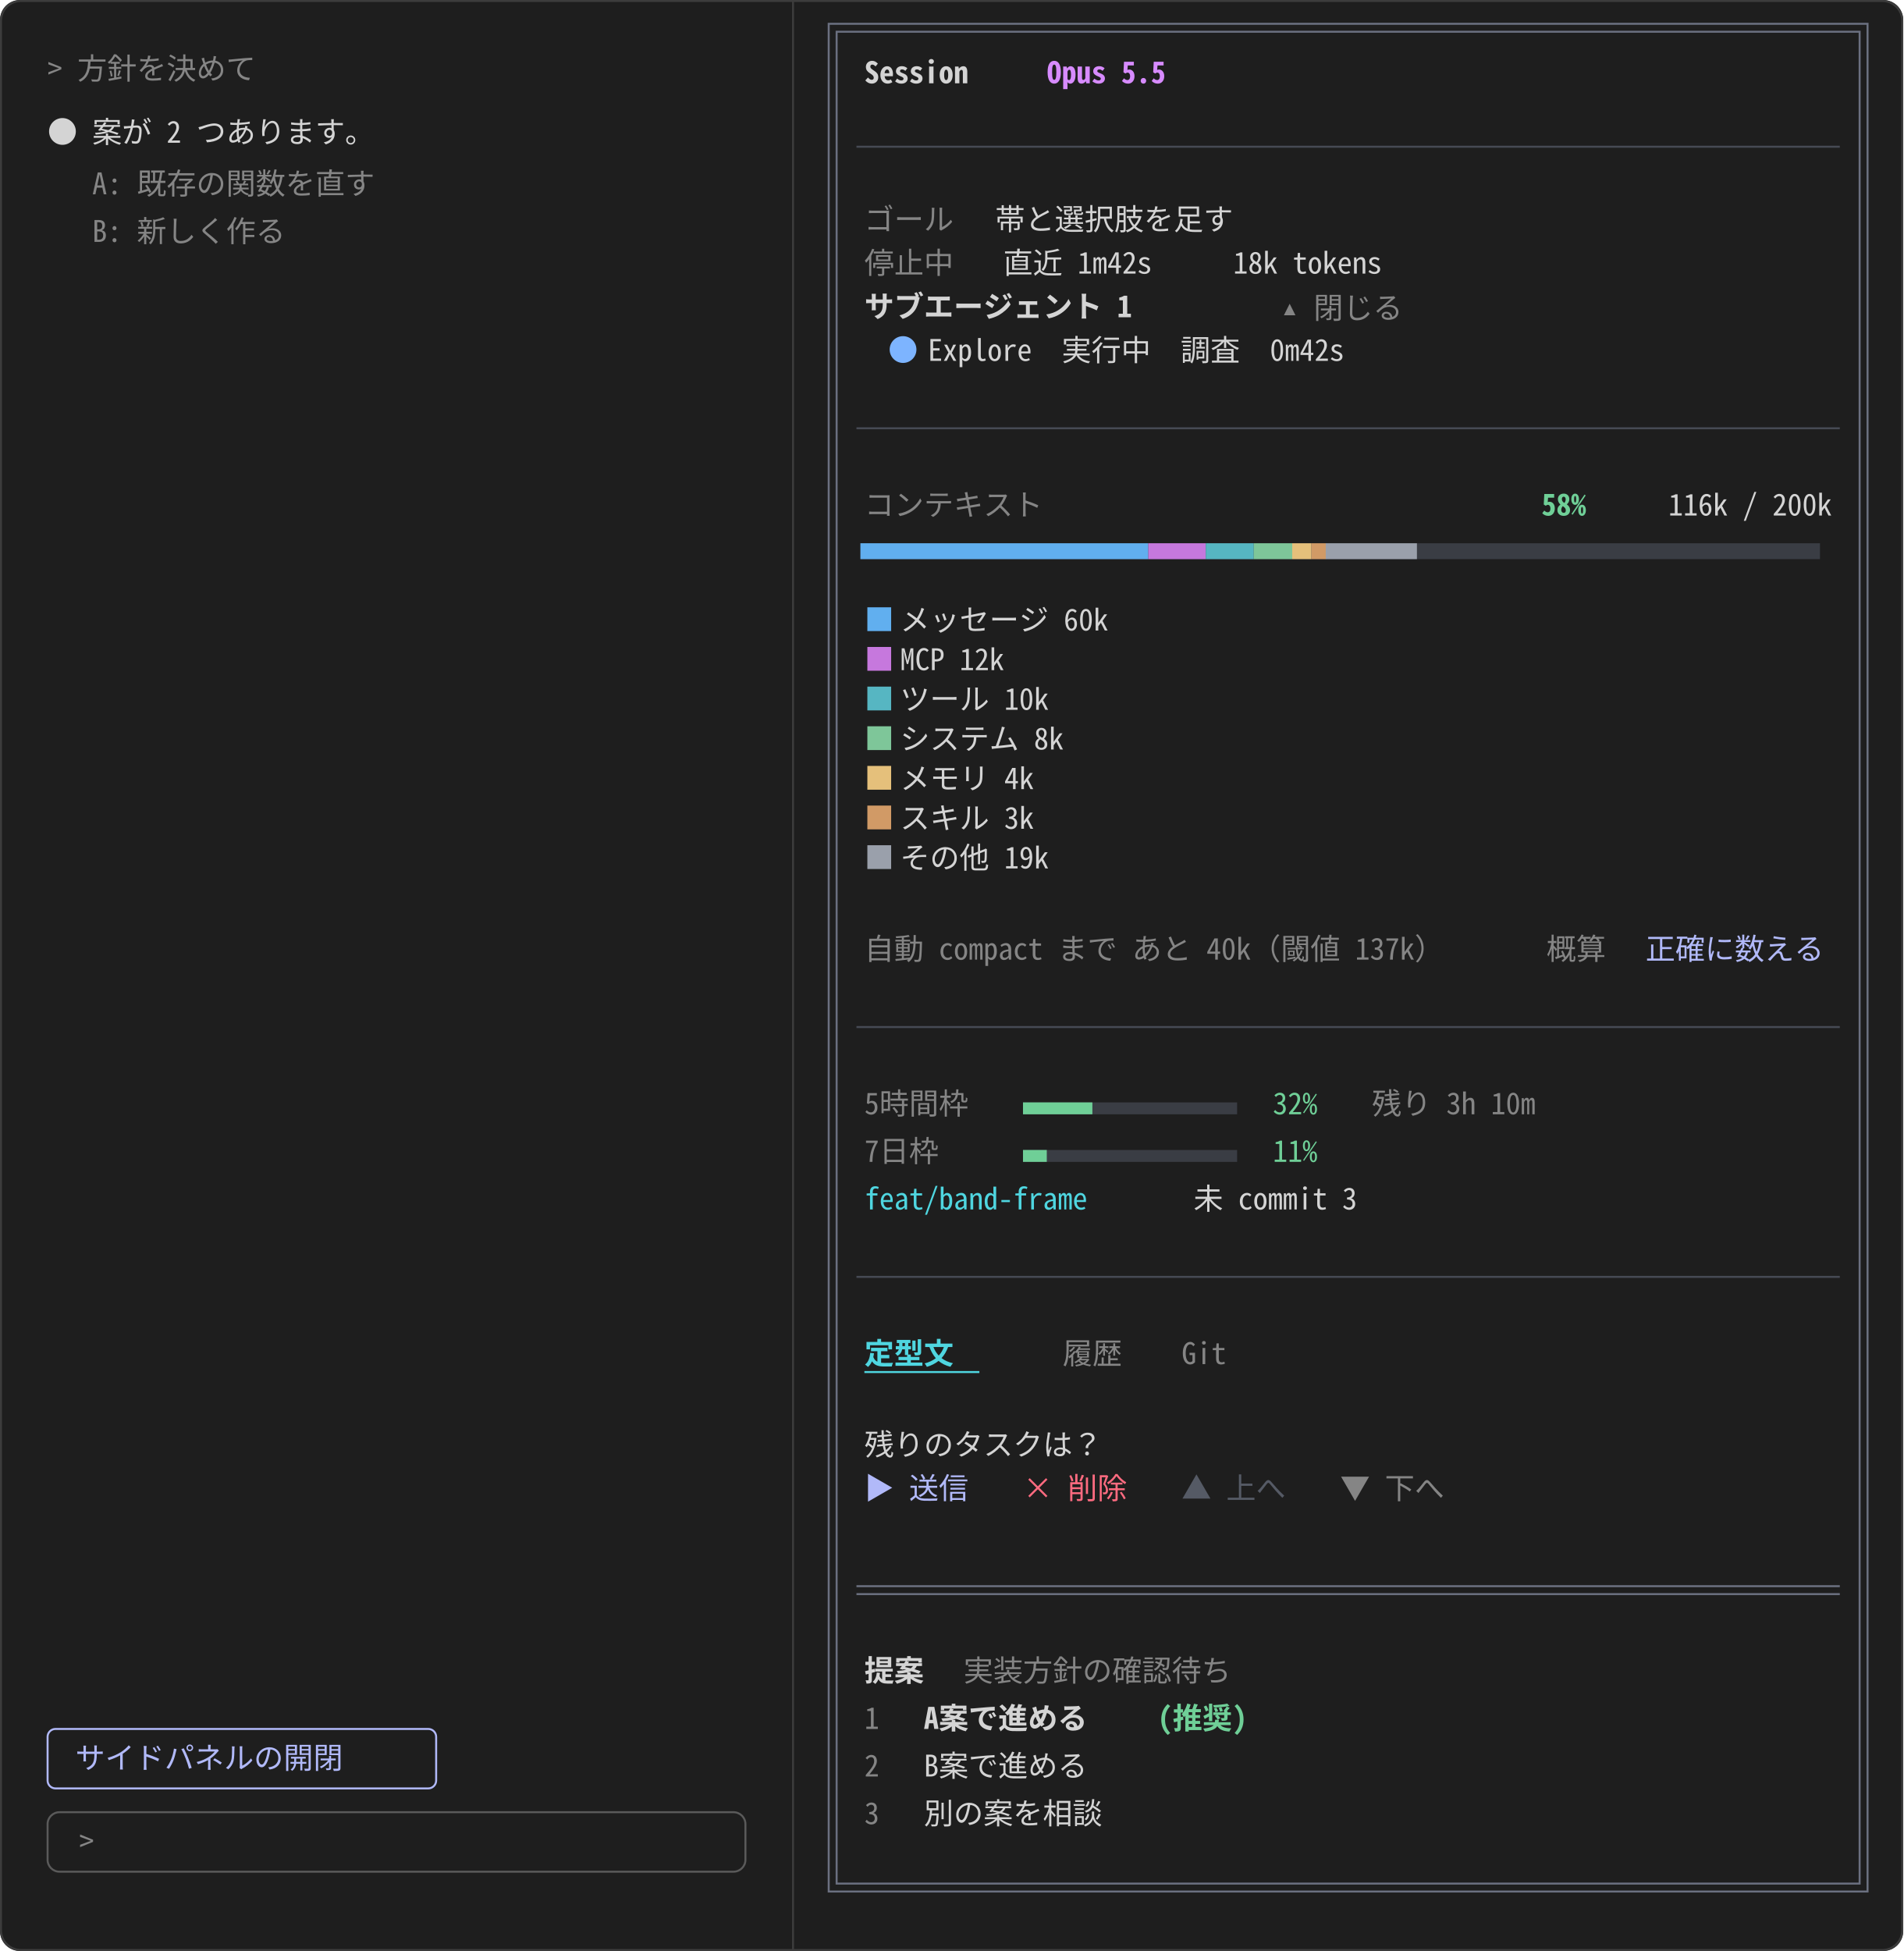
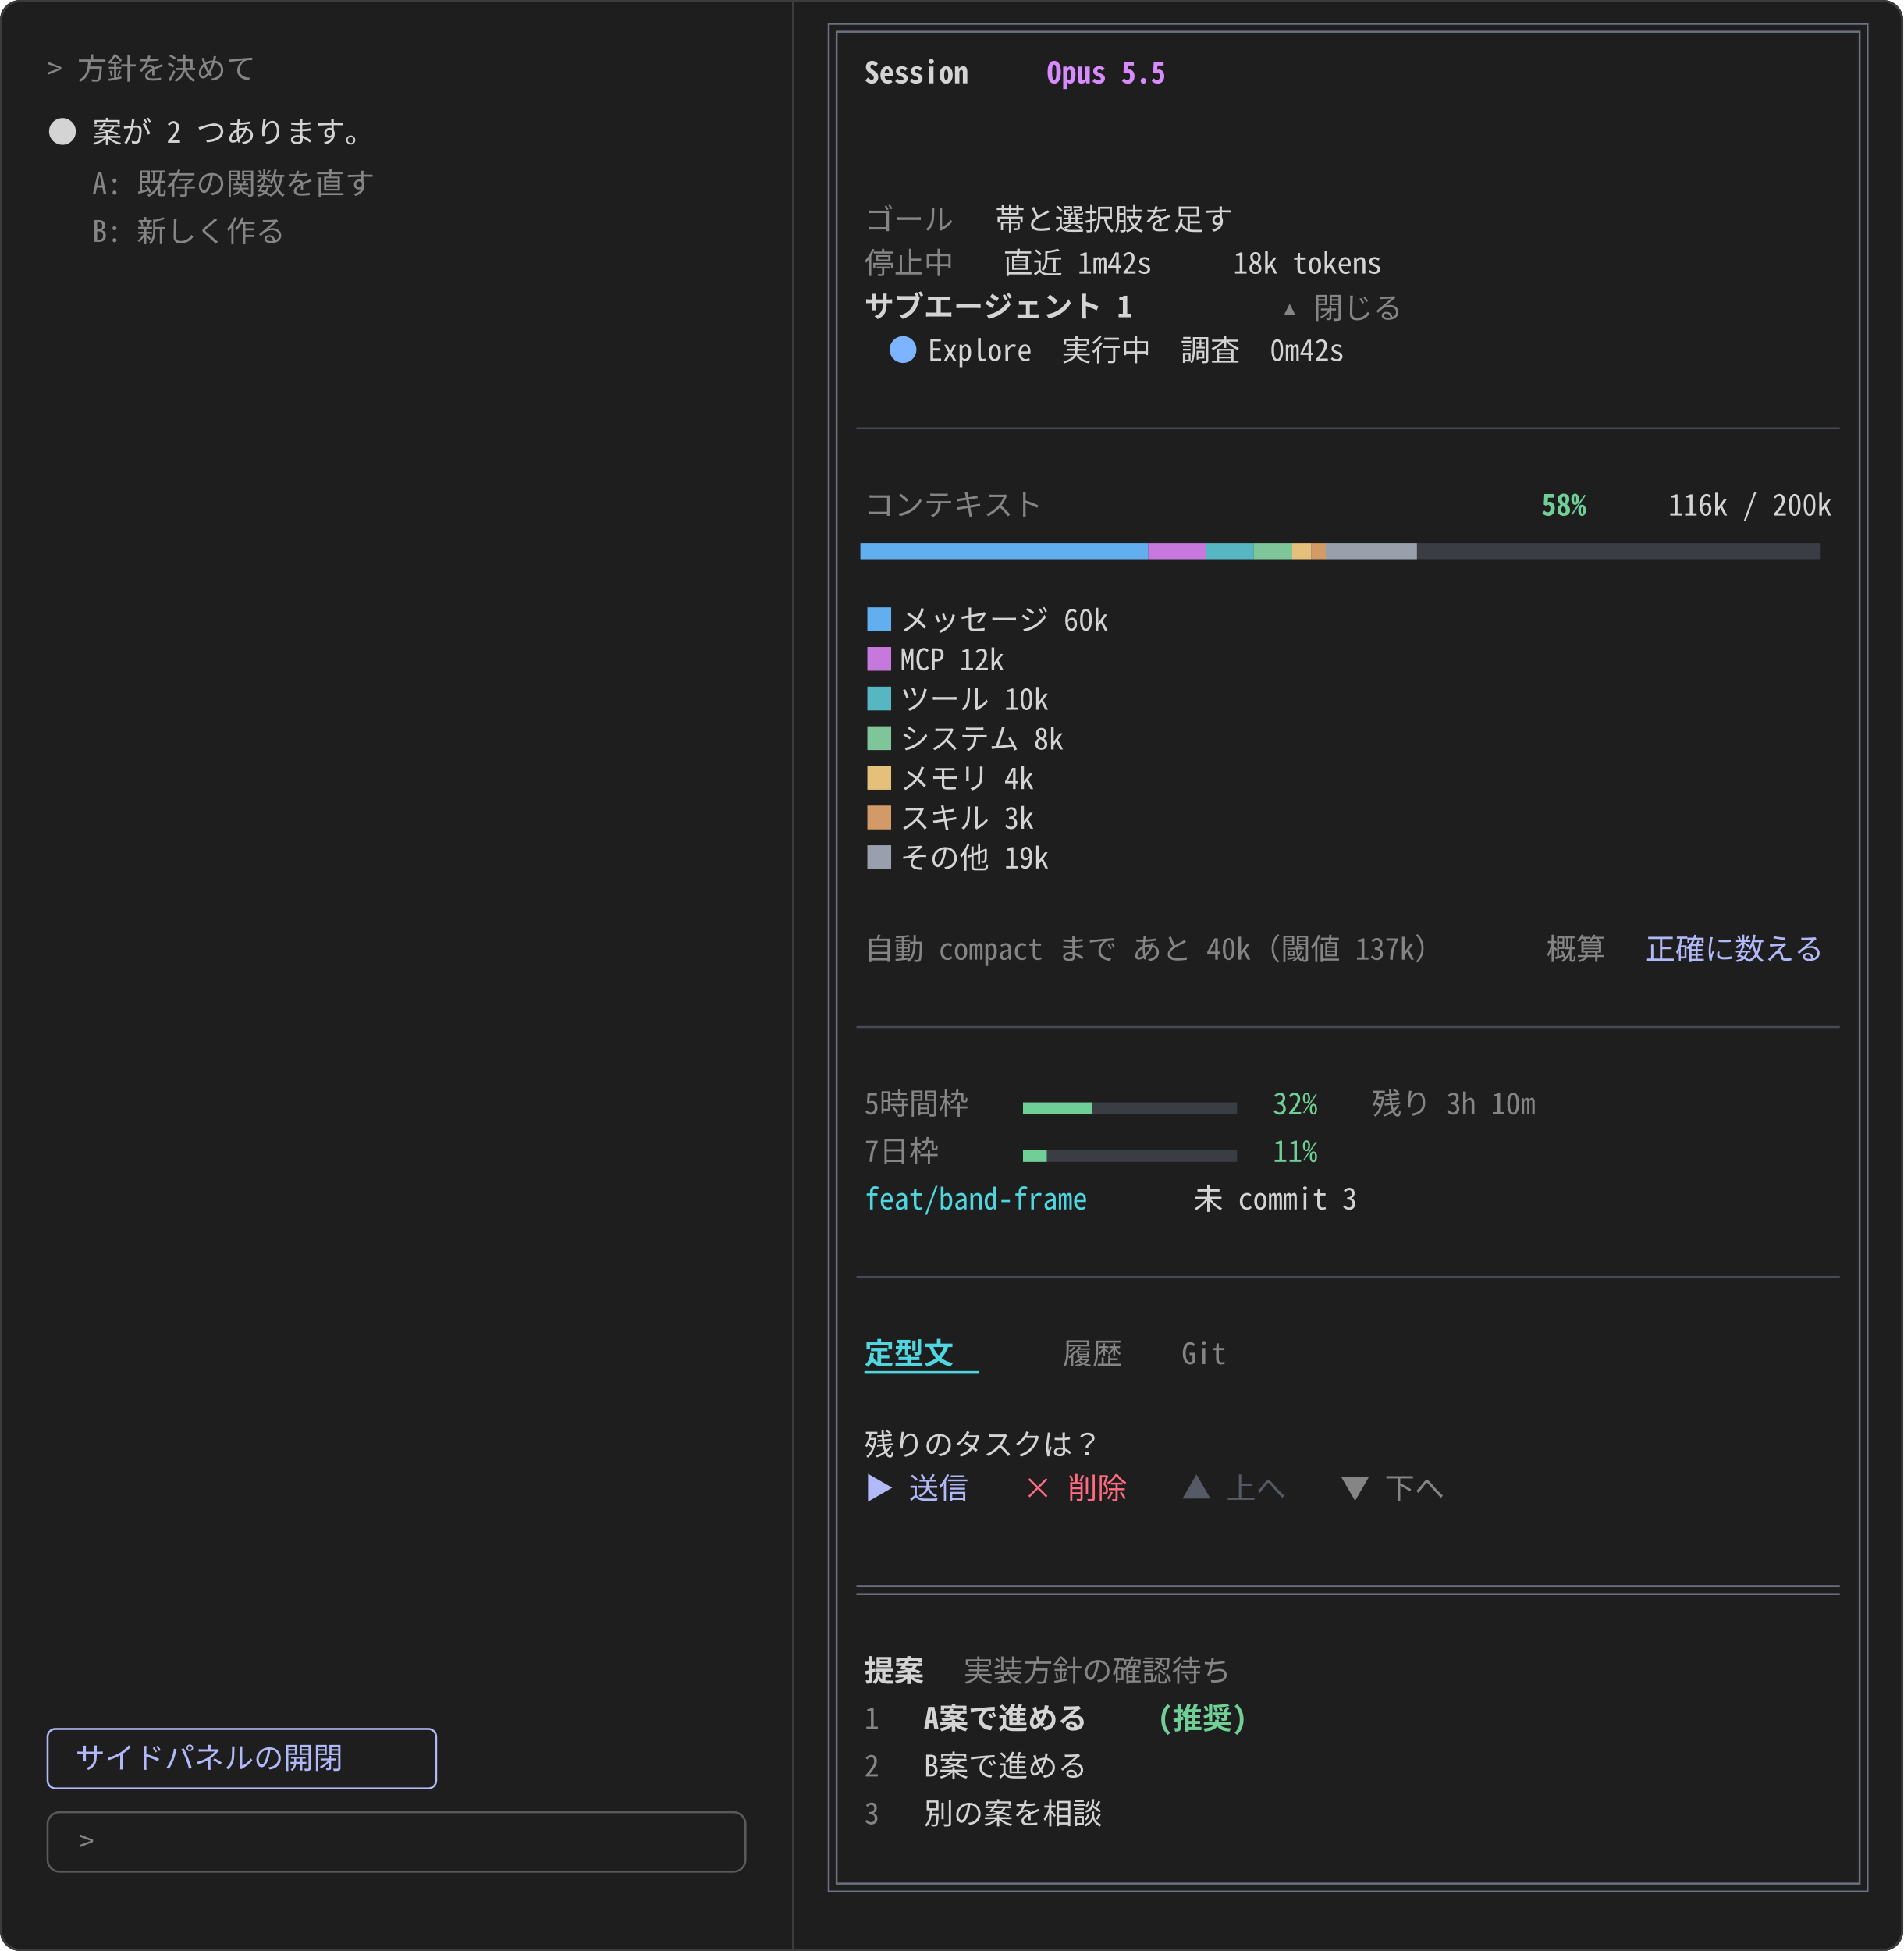
<svg xmlns="http://www.w3.org/2000/svg" xml:space="preserve" viewBox="0 0 960 984" width="960" height="984" role="img" aria-labelledby="t d" font-family="Consolas, 'Cascadia Mono', 'Noto Sans Mono CJK JP', 'MS Gothic', monospace" font-size="15">
  <rect x="0" y="0" width="960" height="984" rx="10" fill="#1e1e1e" />
  <rect x="0.5" y="0.5" width="959" height="983" rx="10" fill="none" stroke="#3c3c3c" />
  <text x="24" y="40" fill="#858585">&gt; 方針を決めて</text>
  <text x="24" y="72" fill="#d4d4d4">● 案が 2 つあります。</text>
  <text x="24" y="98" fill="#858585">   A: 既存の関数を直す</text>
  <text x="24" y="122" fill="#858585">   B: 新しく作る</text>
  <rect x="24" y="872" width="196" height="30" rx="4" fill="none" stroke="#b1b9f9" />
  <text x="38" y="892" fill="#b1b9f9">サイドパネルの開閉</text>
  <rect x="24" y="914" width="352" height="30" rx="6" fill="none" stroke="#5a5a5a" />
  <text x="40" y="934" fill="#858585">&gt;</text>
  <line x1="400" y1="0" x2="400" y2="984" stroke="#3c3c3c" />
  <rect x="418" y="12" width="524" height="942" fill="none" stroke="#6b7080" stroke-width="1" />
  <rect x="422" y="16" width="516" height="934" fill="none" stroke="#6b7080" stroke-width="1" />
  <text x="436" y="42" fill="#d4d4d4" font-weight="bold">Session</text>
  <text x="528" y="42" fill="#d78bff" font-weight="bold">Opus 5.5</text>
-   <line x1="432" y1="74" x2="928" y2="74" stroke="#464a54" />
  <text x="436" y="116" fill="#858585">ゴール</text>
  <text x="502" y="116" fill="#d4d4d4">帯と選択肢を足す</text>
  <text x="436" y="138" fill="#858585">停止中</text>
  <text x="506" y="138" fill="#d4d4d4">直近 1m42s</text>
  <text x="622" y="138" fill="#d4d4d4">18k tokens</text>
  <text x="436" y="160" fill="#d4d4d4" font-weight="bold">サブエージェント 1</text>
  <text x="646" y="160" fill="#858585">▴ 閉じる</text>
  <text x="448" y="182" fill="#7db4ff">●</text>
  <text x="468" y="182" fill="#d4d4d4">Explore  実行中  調査  0m42s</text>
  <line x1="432" y1="216" x2="928" y2="216" stroke="#464a54" />
  <text x="436" y="260" fill="#858585">コンテキスト</text>
  <text x="800" y="260" fill="#6fcf97" font-weight="bold" text-anchor="end">58%</text>
  <text x="924" y="260" fill="#d4d4d4" text-anchor="end">116k / 200k</text>
  <rect x="434" y="274" width="484" height="8" fill="#3a3d44" />
  <rect x="434.0" y="274" width="145.2" height="8" fill="#61afef" />
  <rect x="579.2" y="274" width="29.0" height="8" fill="#c678dd" />
  <rect x="608.2" y="274" width="24.2" height="8" fill="#56b6c2" />
  <rect x="632.4" y="274" width="19.4" height="8" fill="#7ec699" />
  <rect x="651.8" y="274" width="9.7" height="8" fill="#e5c07b" />
  <rect x="661.5" y="274" width="7.3" height="8" fill="#d19a66" />
  <rect x="668.7" y="274" width="46.0" height="8" fill="#9aa0ab" />
  <text x="436" y="318" fill="#61afef">■</text>
  <text x="454" y="318" fill="#d4d4d4">メッセージ 60k</text>
  <text x="436" y="338" fill="#c678dd">■</text>
  <text x="454" y="338" fill="#d4d4d4">MCP 12k</text>
  <text x="436" y="358" fill="#56b6c2">■</text>
  <text x="454" y="358" fill="#d4d4d4">ツール 10k</text>
  <text x="436" y="378" fill="#7ec699">■</text>
  <text x="454" y="378" fill="#d4d4d4">システム 8k</text>
  <text x="436" y="398" fill="#e5c07b">■</text>
  <text x="454" y="398" fill="#d4d4d4">メモリ 4k</text>
  <text x="436" y="418" fill="#d19a66">■</text>
  <text x="454" y="418" fill="#d4d4d4">スキル 3k</text>
  <text x="436" y="438" fill="#9aa0ab">■</text>
  <text x="454" y="438" fill="#d4d4d4">その他 19k</text>
  <text x="436" y="484" fill="#858585">自動 compact まで あと 40k（閾値 137k）</text>
  <text x="780" y="484" fill="#858585">概算</text>
  <text x="830" y="484" fill="#b1b9f9">正確に数える</text>
  <line x1="432" y1="518" x2="928" y2="518" stroke="#464a54" />
  <text x="436" y="562" fill="#858585">5時間枠</text>
  <rect x="516" y="556" width="108" height="6" fill="#3a3d44" />
  <rect x="516" y="556" width="35" height="6" fill="#6fcf97" />
  <text x="642" y="562" fill="#6fcf97">32%</text>
  <text x="692" y="562" fill="#858585">残り 3h 10m</text>
  <text x="436" y="586" fill="#858585">7日枠</text>
  <rect x="516" y="580" width="108" height="6" fill="#3a3d44" />
  <rect x="516" y="580" width="12" height="6" fill="#6fcf97" />
  <text x="642" y="586" fill="#6fcf97">11%</text>
  <text x="436" y="610" fill="#4fd6e0">feat/band-frame</text>
  <text x="602" y="610" fill="#d4d4d4">未 commit 3</text>
  <line x1="432" y1="644" x2="928" y2="644" stroke="#464a54" />
  <text x="436" y="688" fill="#4fd6e0" font-weight="bold">定型文</text>
  <line x1="436" y1="692" x2="494" y2="692" stroke="#4fd6e0" />
  <text x="536" y="688" fill="#858585">履歴</text>
  <text x="596" y="688" fill="#858585">Git</text>
  <text x="436" y="734" fill="#d4d4d4">残りのタスクは？</text>
  <text x="436" y="756" fill="#b1b9f9">▶ 送信</text>
  <text x="516" y="756" fill="#ff6b80">× 削除</text>
  <text x="596" y="756" fill="#555a65">▲ 上へ</text>
  <text x="676" y="756" fill="#858585">▼ 下へ</text>
  <line x1="432" y1="800" x2="928" y2="800" stroke="#6b7080" />
  <line x1="432" y1="804" x2="928" y2="804" stroke="#6b7080" />
  <text x="436" y="848" fill="#d4d4d4" font-weight="bold">提案</text>
  <text x="486" y="848" fill="#858585">実装方針の確認待ち</text>
  <text x="436" y="872" fill="#858585">1</text>
  <text x="466" y="872" fill="#d4d4d4" font-weight="bold">A案で進める</text>
  <text x="584" y="872" fill="#6fcf97" font-weight="bold">(推奨)</text>
  <text x="436" y="896" fill="#858585">2</text>
  <text x="466" y="896" fill="#d4d4d4">B案で進める</text>
  <text x="436" y="920" fill="#858585">3</text>
  <text x="466" y="920" fill="#d4d4d4">別の案を相談</text>
</svg>
